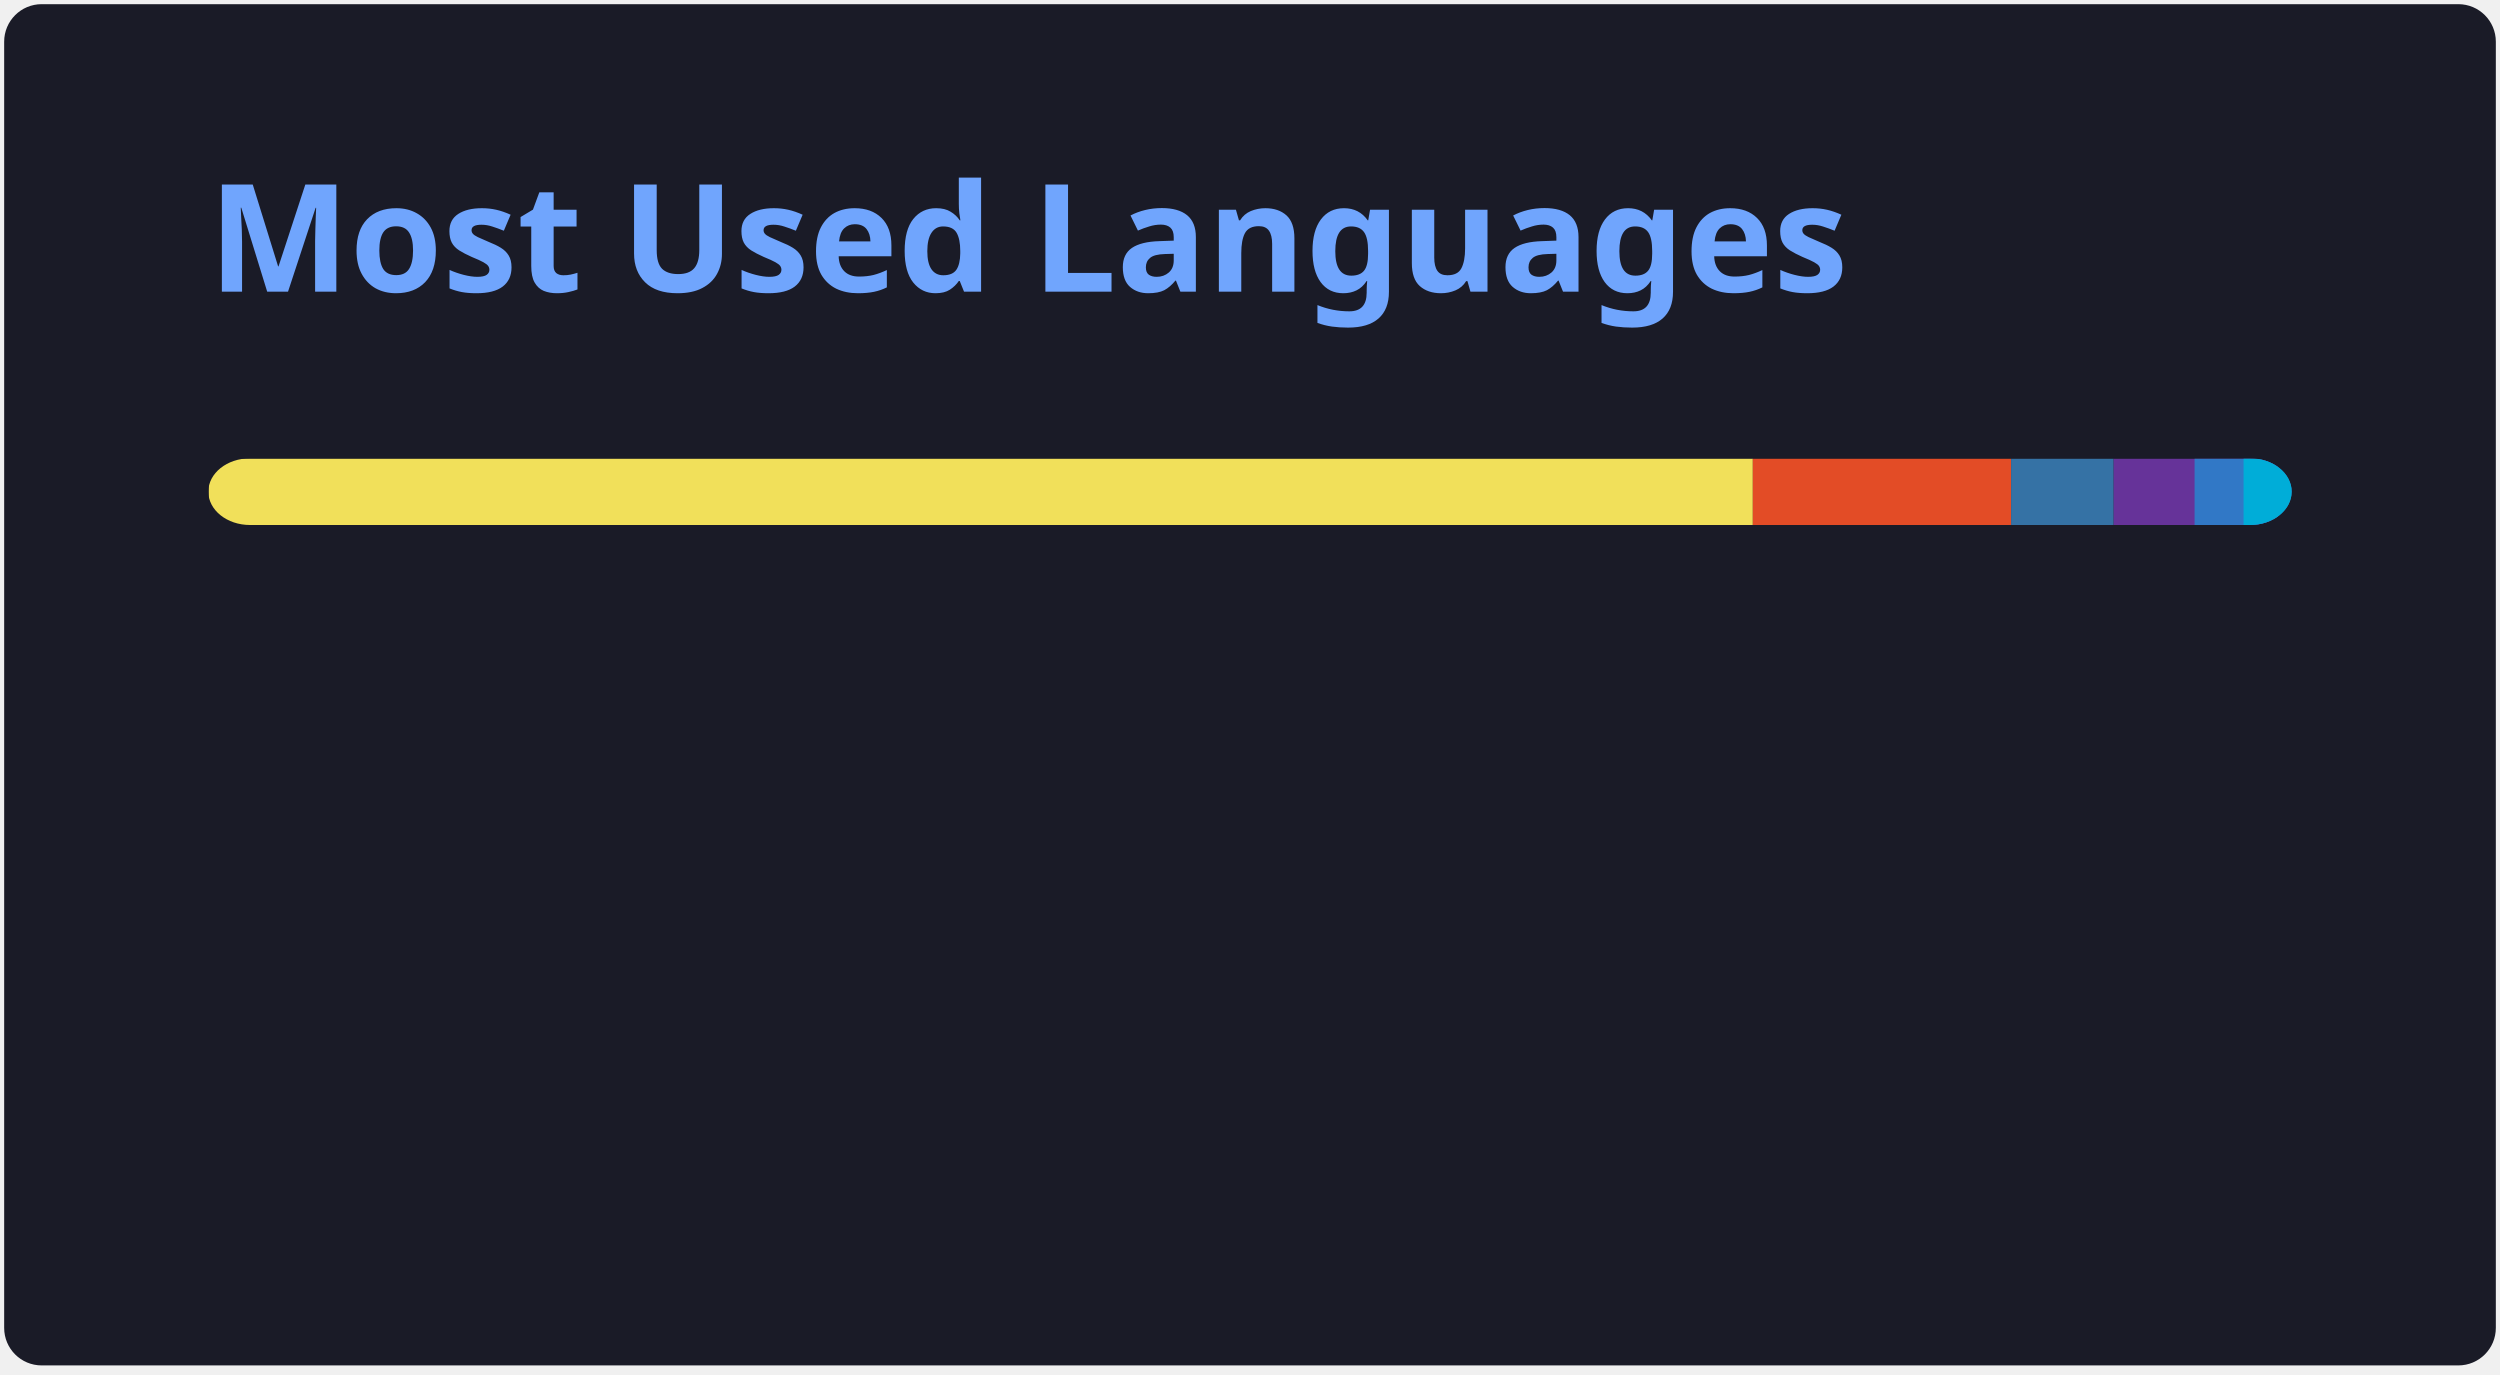
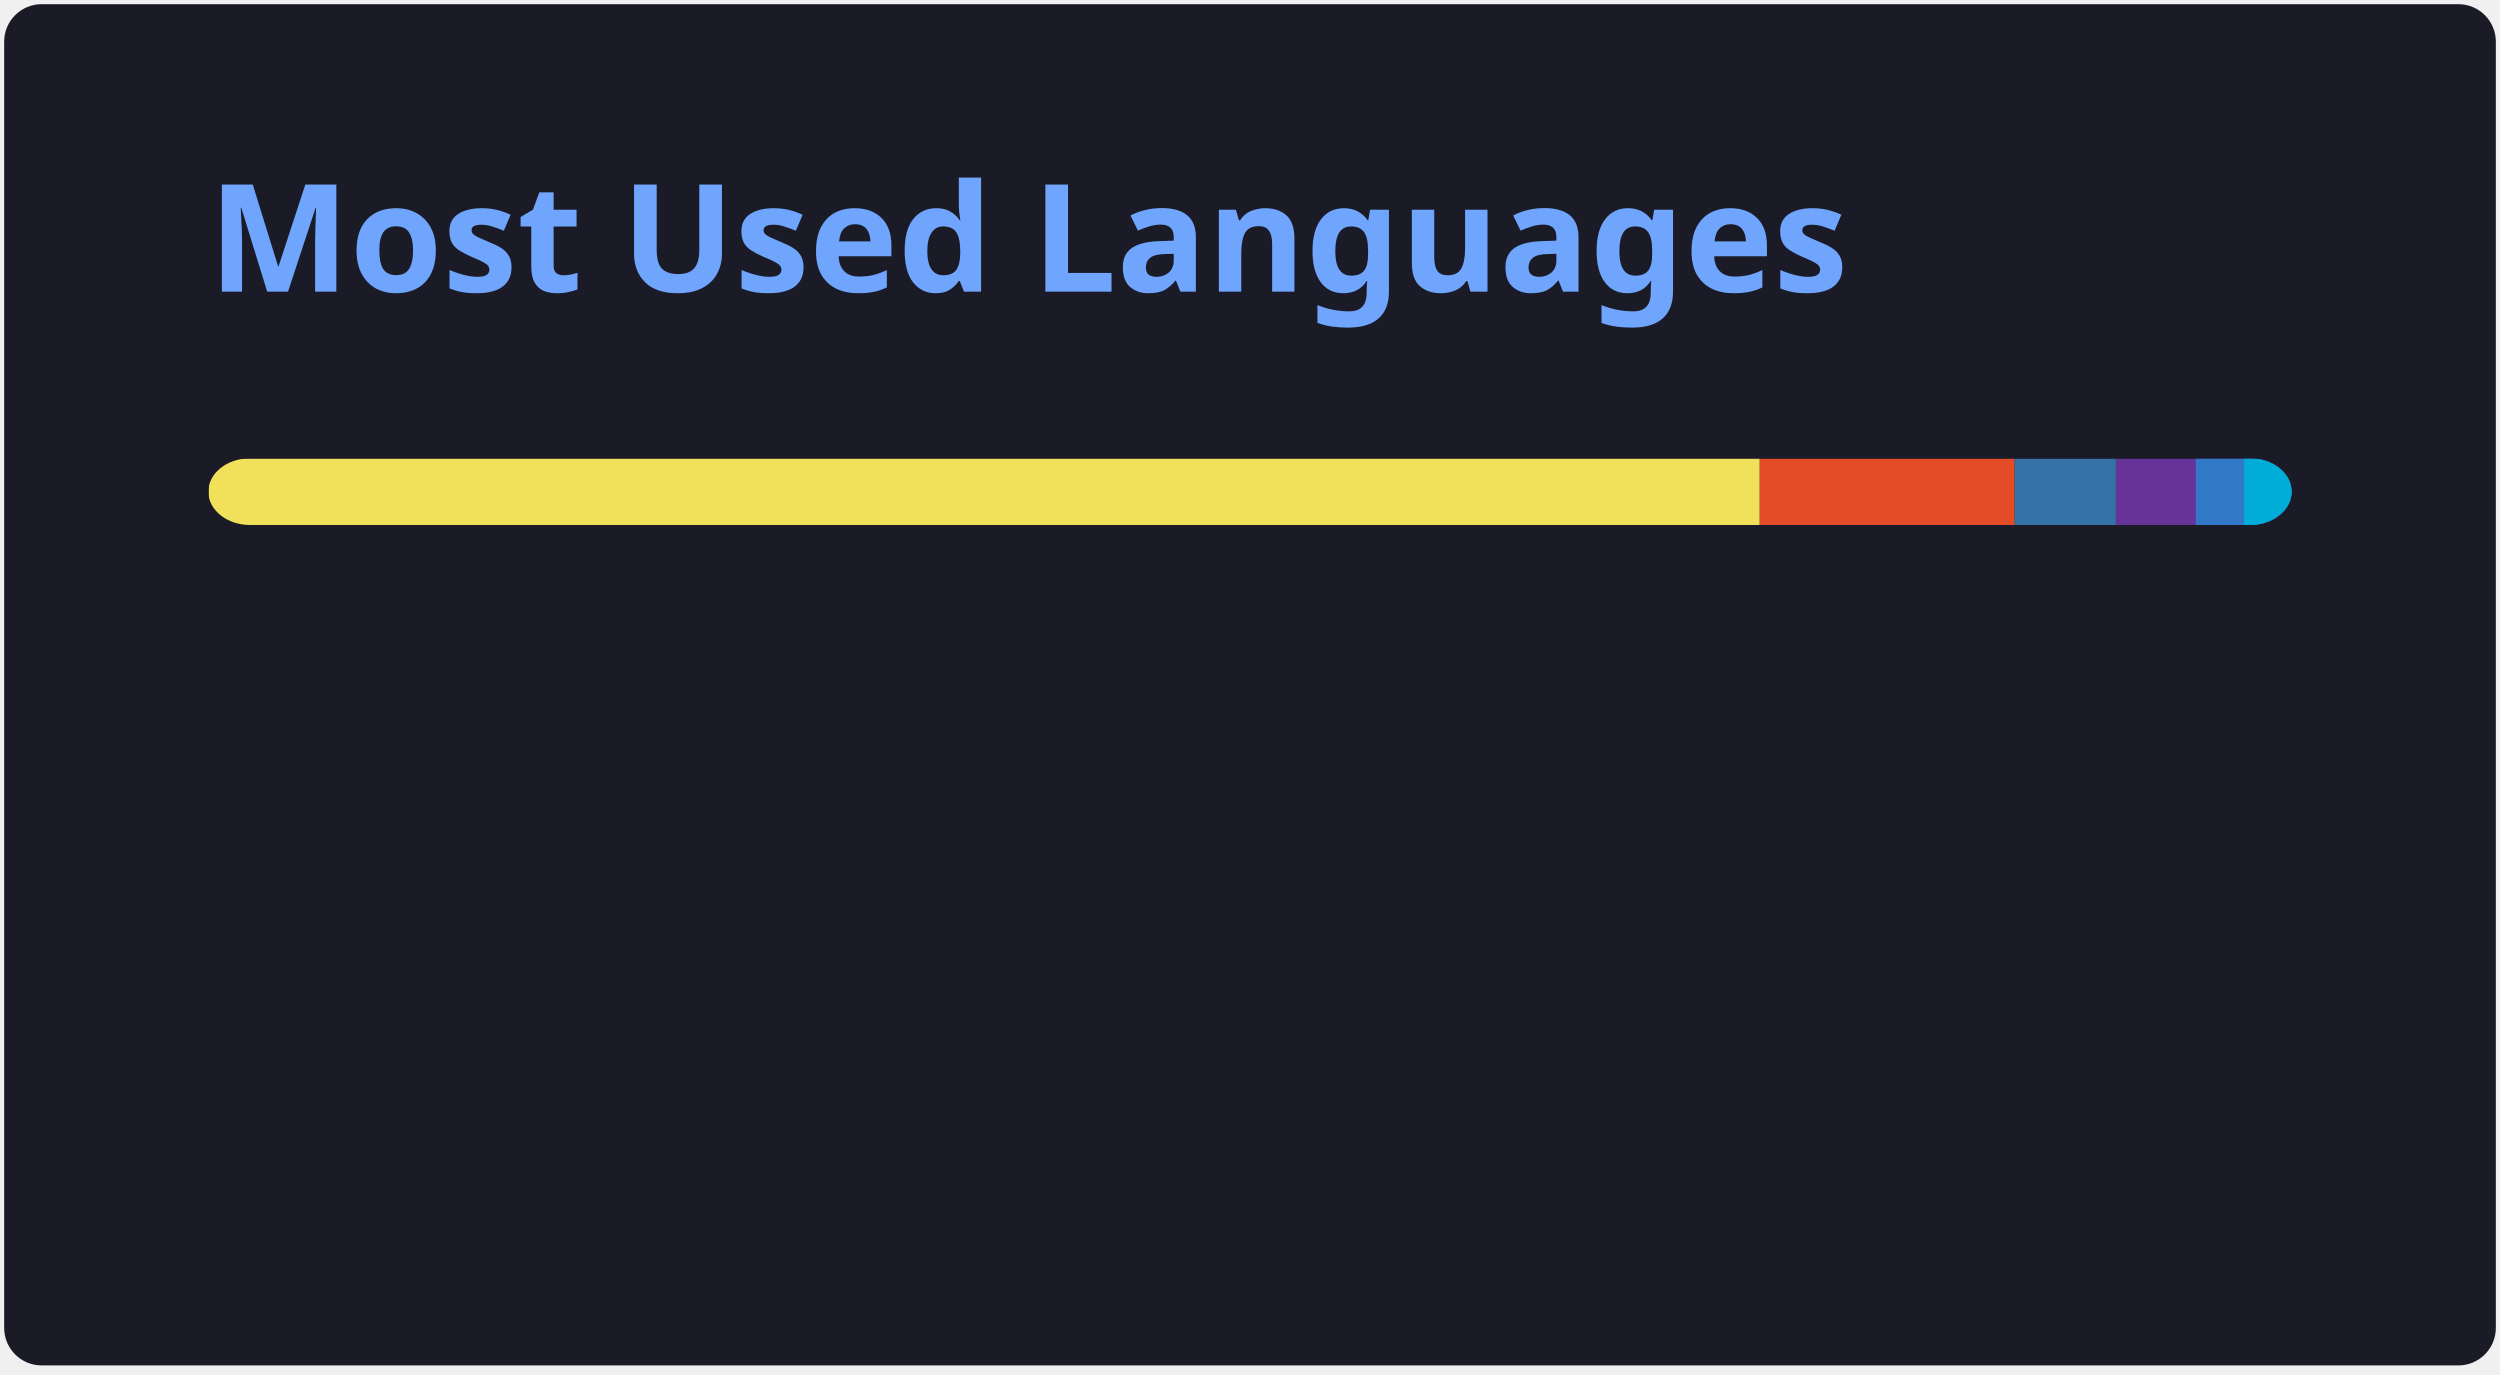
<svg xmlns="http://www.w3.org/2000/svg" width="300" height="165" viewBox="0 0 300 165" fill="none" role="img" aria-labelledby="descId">
  <style>
          .header {
            font: 600 18px 'Segoe UI', Ubuntu, Sans-Serif;
            fill: #70a5fd;
            animation: fadeInAnimation 0.8s ease-in-out forwards;
          }
          @supports(-moz-appearance: auto) {
            /* Selector detects Firefox */
            .header { font-size: 15.5px; }
          }
          
    @keyframes slideInAnimation {
      from {
        width: 0;
      }
      to {
        width: calc(100%-100px);
      }
    }
    @keyframes growWidthAnimation {
      from {
        width: 0;
      }
      to {
        width: 100%;
      }
    }
    .stat {
      font: 600 14px 'Segoe UI', Ubuntu, "Helvetica Neue", Sans-Serif; fill: #38bdae;
    }
    @supports(-moz-appearance: auto) {
      /* Selector detects Firefox */
      .stat { font-size:12px; }
    }
    .bold { font-weight: 700 }
    .lang-name {
      font: 400 11px "Segoe UI", Ubuntu, Sans-Serif;
      fill: #38bdae;
    }
    .stagger {
      opacity: 0;
      animation: fadeInAnimation 0.3s ease-in-out forwards;
    }
    #rect-mask rect{
      animation: slideInAnimation 1s ease-in-out forwards;
    }
    .lang-progress{
      animation: growWidthAnimation 0.6s ease-in-out forwards;
    }
    .progress-background { fill: #ddd; }
    
          

          
      /* Animations */
      @keyframes scaleInAnimation {
        from {
          transform: translate(-5px, 5px) scale(0);
        }
        to {
          transform: translate(-5px, 5px) scale(1);
        }
      }
      @keyframes fadeInAnimation {
        from {
          opacity: 0;
        }
        to {
          opacity: 1;
        }
      }
    
          
        </style>
  <defs>
          
          
        </defs>
  <rect data-testid="card-bg" class="card-bg" x="0.5" y="0.5" rx="4.5" height="99%" stroke="#e4e2e2" width="299" fill="#1a1b27" stroke-opacity="0" />
  <g data-testid="card-title" transform="translate(25, 35)">
    <g transform="translate(0, 0)">
      <text x="0" y="0" class="header" data-testid="header">Most Used Languages</text>
    </g>
  </g>
  <g data-testid="main-card-body" transform="translate(0, 55)">
    <svg data-testid="lang-items" x="25">
      <mask id="rect-mask">
        <rect x="0" y="0" width="250" height="8" fill="white" rx="5" />
      </mask>
-       <rect mask="url(#rect-mask)" data-testid="lang-progress" x="0" y="0" width="185.34" height="8" fill="#f1e05a" />
-       <rect mask="url(#rect-mask)" data-testid="lang-progress" x="185.34" y="0" width="30.99" height="8" fill="#e34c26" />
-       <rect mask="url(#rect-mask)" data-testid="lang-progress" x="216.33" y="0" width="12.31" height="8" fill="#3572A5" />
-       <rect mask="url(#rect-mask)" data-testid="lang-progress" x="228.64" y="0" width="19.71" height="8" fill="#663399" />
-       <rect mask="url(#rect-mask)" data-testid="lang-progress" x="238.35" y="0" width="15.88" height="8" fill="#3178c6" />
-       <rect mask="url(#rect-mask)" data-testid="lang-progress" x="244.23" y="0" width="15.78" height="8" fill="#00ADD8" />
+       <rect mask="url(#rect-mask)" data-testid="lang-progress" x="0" y="0" width="186.17" height="8" fill="#f1e05a" />
+       <rect mask="url(#rect-mask)" data-testid="lang-progress" x="186.17" y="0" width="30.59" height="8" fill="#e34c26" />
+       <rect mask="url(#rect-mask)" data-testid="lang-progress" x="216.76" y="0" width="12.15" height="8" fill="#3572A5" />
+       <rect mask="url(#rect-mask)" data-testid="lang-progress" x="228.91" y="0" width="19.58" height="8" fill="#663399" />
+       <rect mask="url(#rect-mask)" data-testid="lang-progress" x="238.49" y="0" width="15.8" height="8" fill="#3178c6" />
+       <rect mask="url(#rect-mask)" data-testid="lang-progress" x="244.29" y="0" width="15.7" height="8" fill="#00ADD8" />
      <g transform="translate(0, 25)">
        <g transform="translate(0, 0)">
          <g transform="translate(0, 0)">
            <g class="stagger" style="animation-delay: 450ms">
              <circle cx="5" cy="6" r="5" fill="#f1e05a" />
              <text data-testid="lang-name" x="15" y="10" class="lang-name">
-         JavaScript 74.14%
+         JavaScript 74.47%
      </text>
            </g>
          </g>
          <g transform="translate(0, 25)">
            <g class="stagger" style="animation-delay: 600ms">
              <circle cx="5" cy="6" r="5" fill="#e34c26" />
              <text data-testid="lang-name" x="15" y="10" class="lang-name">
-         HTML 12.40%
+         HTML 12.24%
      </text>
            </g>
          </g>
          <g transform="translate(0, 50)">
            <g class="stagger" style="animation-delay: 750ms">
              <circle cx="5" cy="6" r="5" fill="#3572A5" />
              <text data-testid="lang-name" x="15" y="10" class="lang-name">
-         Python 4.92%
+         Python 4.86%
      </text>
            </g>
          </g>
        </g>
        <g transform="translate(150, 0)">
          <g transform="translate(0, 0)">
            <g class="stagger" style="animation-delay: 450ms">
              <circle cx="5" cy="6" r="5" fill="#663399" />
              <text data-testid="lang-name" x="15" y="10" class="lang-name">
-         CSS 3.88%
+         CSS 3.83%
      </text>
            </g>
          </g>
          <g transform="translate(0, 25)">
            <g class="stagger" style="animation-delay: 600ms">
              <circle cx="5" cy="6" r="5" fill="#3178c6" />
              <text data-testid="lang-name" x="15" y="10" class="lang-name">
-         TypeScript 2.35%
+         TypeScript 2.32%
      </text>
            </g>
          </g>
          <g transform="translate(0, 50)">
            <g class="stagger" style="animation-delay: 750ms">
              <circle cx="5" cy="6" r="5" fill="#00ADD8" />
              <text data-testid="lang-name" x="15" y="10" class="lang-name">
-         Go 2.31%
+         Go 2.28%
      </text>
            </g>
          </g>
        </g>
      </g>
    </svg>
  </g>
</svg>
